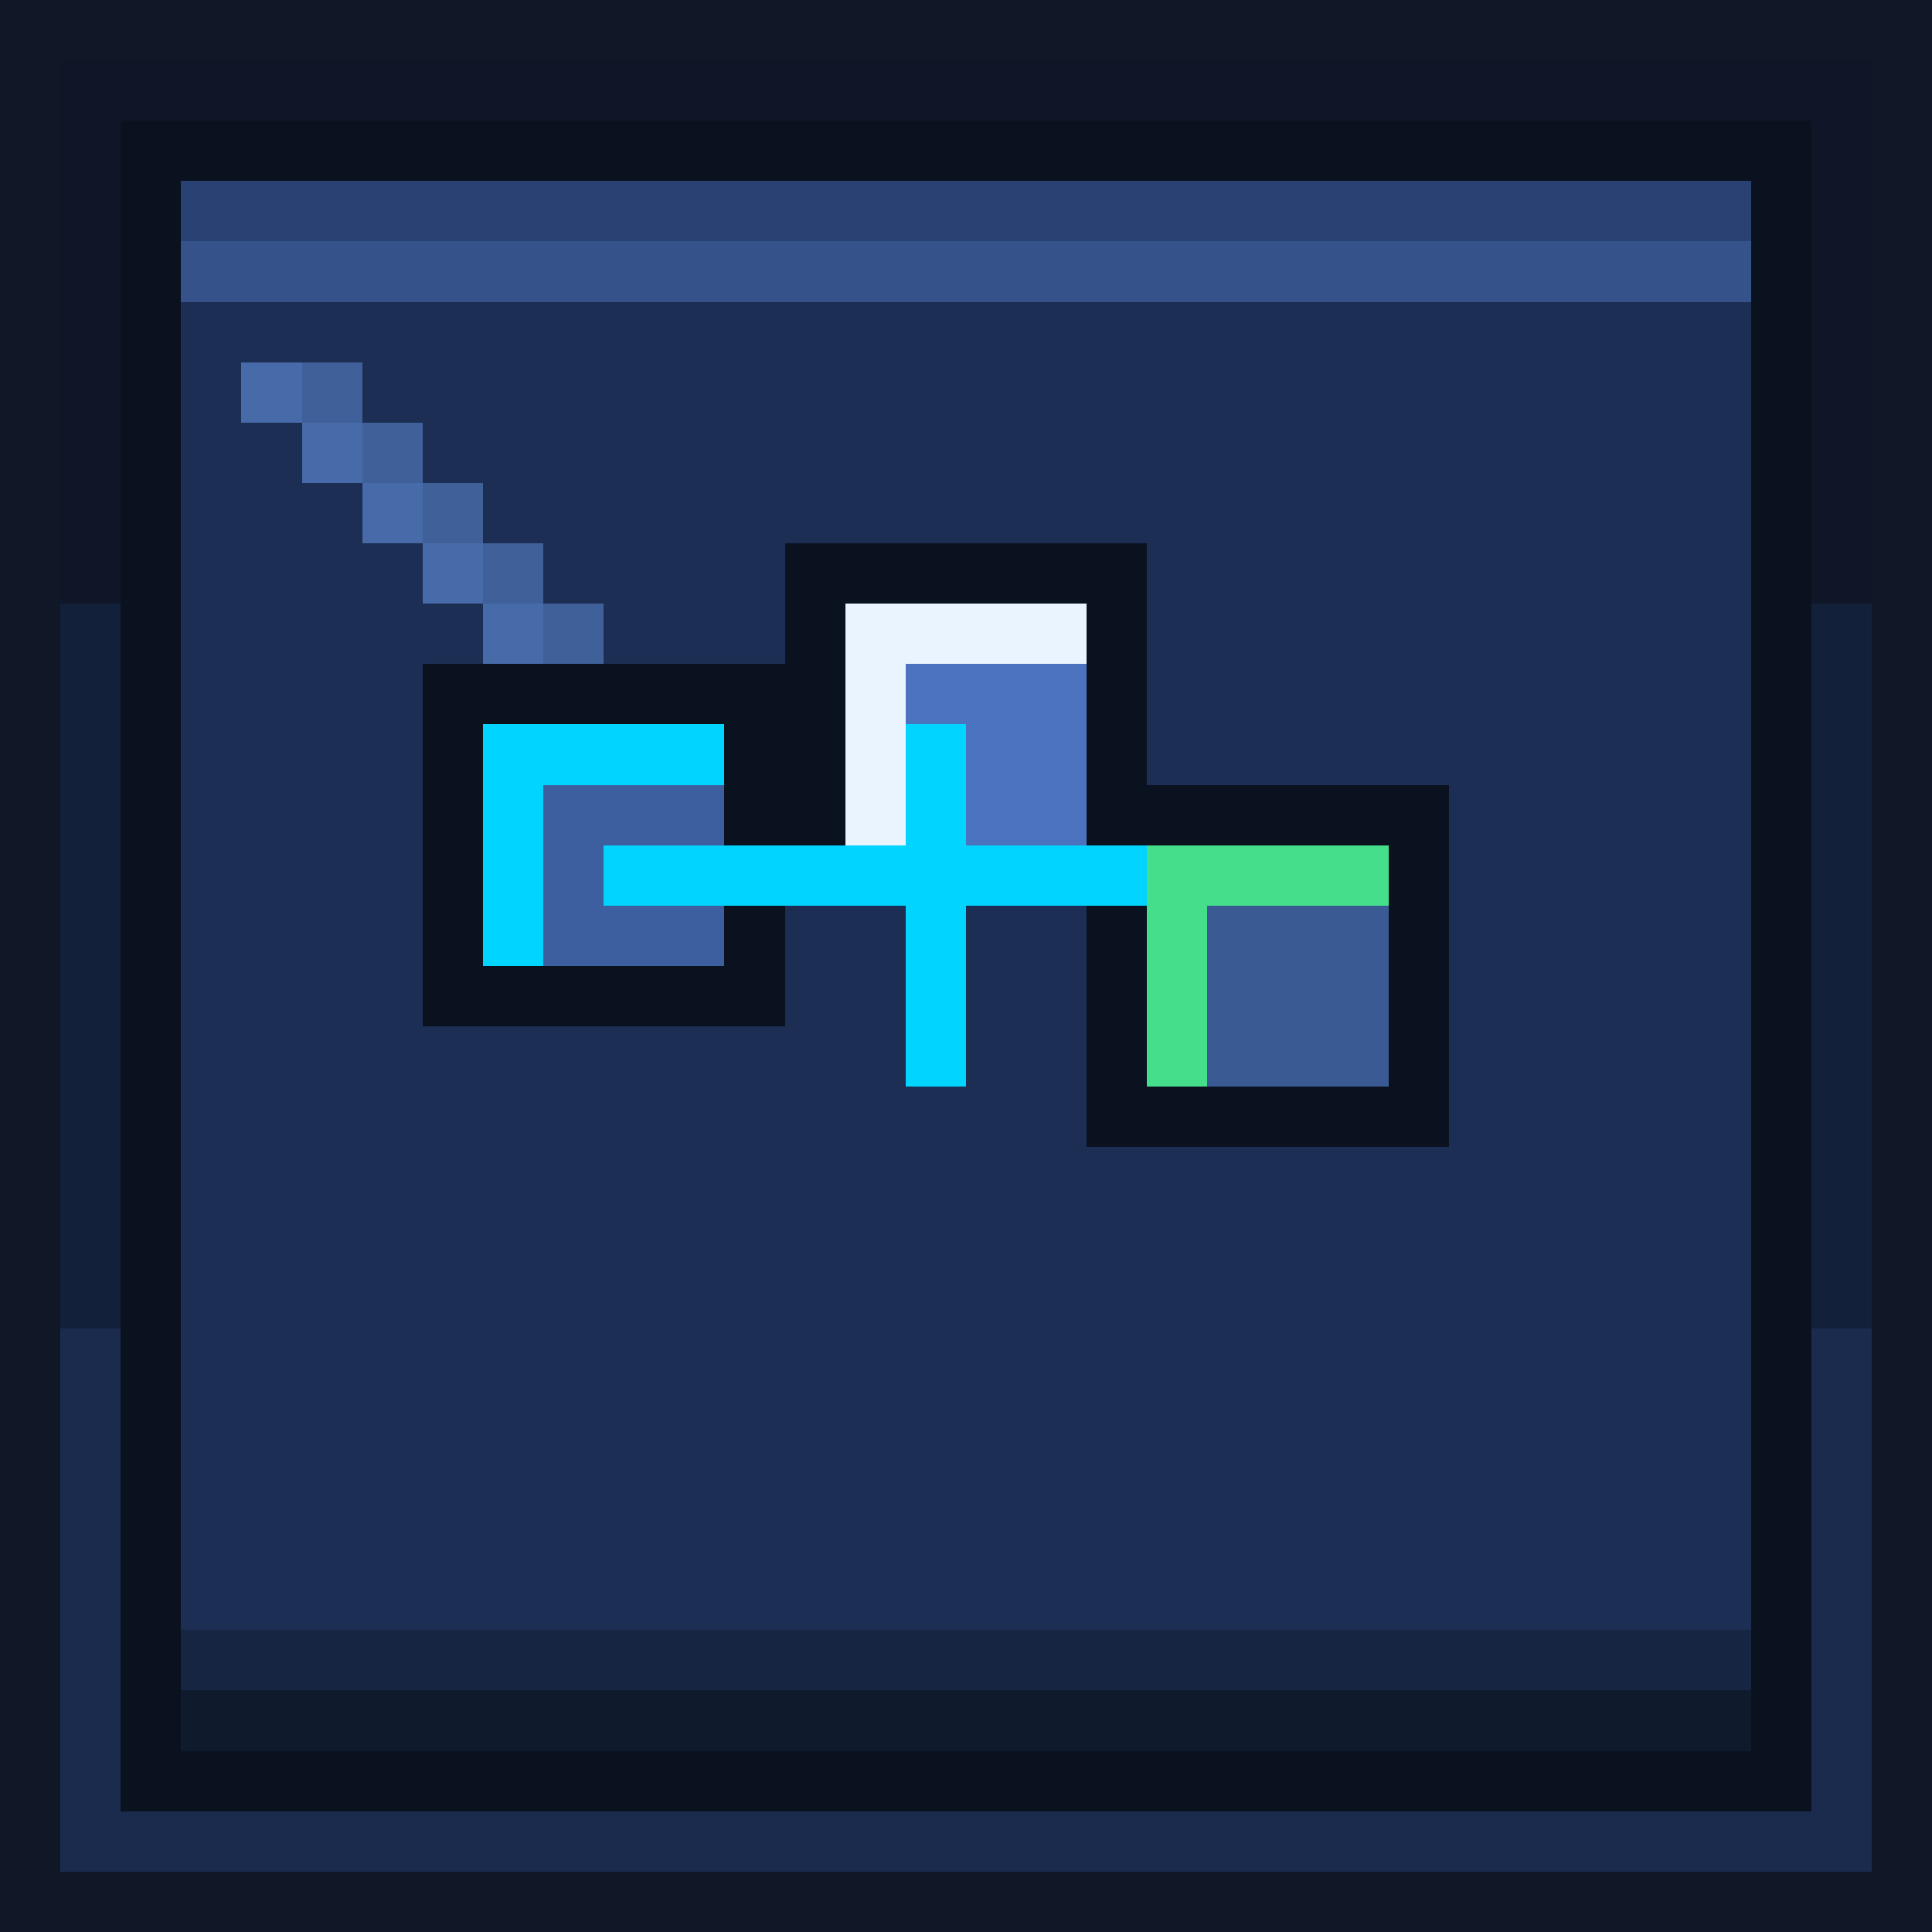
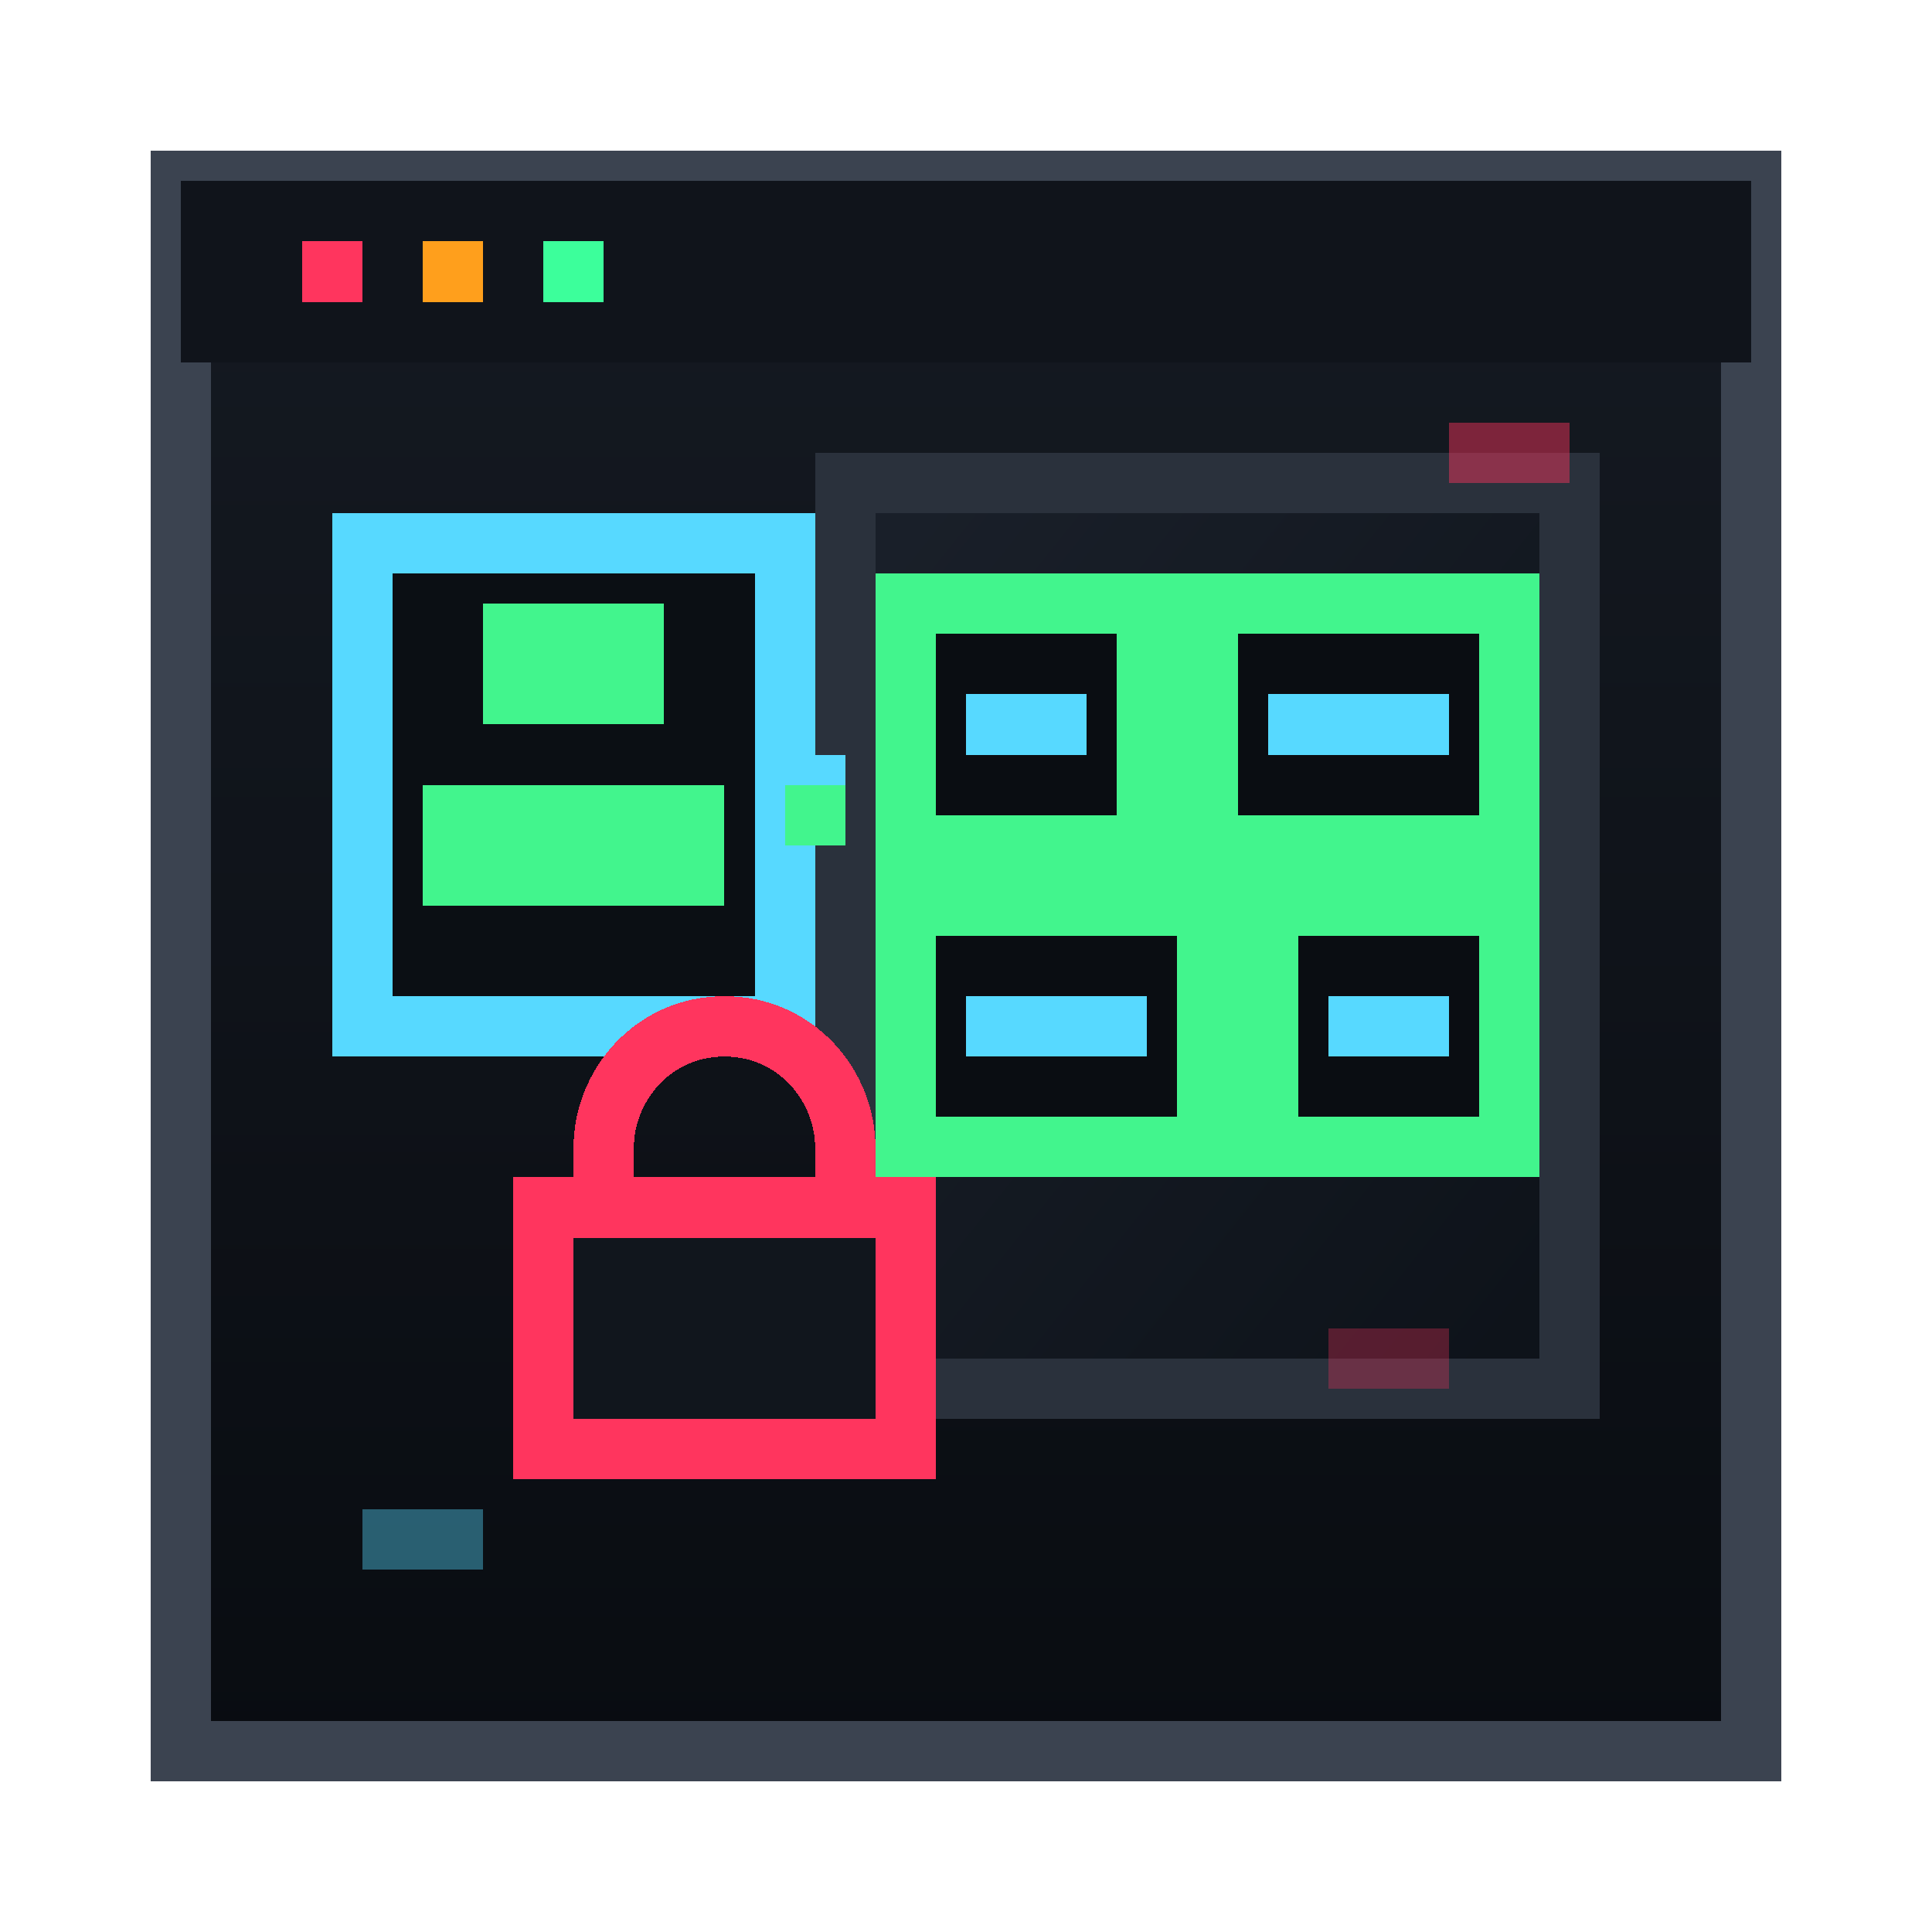
- <svg xmlns="http://www.w3.org/2000/svg" viewBox="0 0 32 32" width="256" height="256" shape-rendering="crispEdges">
-   <rect x="0" y="0" width="32" height="1" fill="#101726" />
-   <rect x="0" y="1" width="1" height="1" fill="#101726" />
-   <rect x="1" y="1" width="30" height="1" fill="#0e1628" />
-   <rect x="31" y="1" width="1" height="1" fill="#101726" />
-   <rect x="0" y="2" width="1" height="1" fill="#101726" />
-   <rect x="1" y="2" width="1" height="1" fill="#0e1628" />
-   <rect x="2" y="2" width="28" height="1" fill="#0a1220" />
-   <rect x="30" y="2" width="1" height="1" fill="#0e1628" />
-   <rect x="31" y="2" width="1" height="1" fill="#101726" />
-   <rect x="0" y="3" width="1" height="1" fill="#101726" />
-   <rect x="1" y="3" width="1" height="1" fill="#0e1628" />
-   <rect x="2" y="3" width="1" height="1" fill="#0a1220" />
-   <rect x="3" y="3" width="26" height="1" fill="#2a4273" />
-   <rect x="29" y="3" width="1" height="1" fill="#0a1220" />
-   <rect x="30" y="3" width="1" height="1" fill="#0e1628" />
-   <rect x="31" y="3" width="1" height="1" fill="#101726" />
-   <rect x="0" y="4" width="1" height="1" fill="#101726" />
-   <rect x="1" y="4" width="1" height="1" fill="#0e1628" />
-   <rect x="2" y="4" width="1" height="1" fill="#0a1220" />
-   <rect x="3" y="4" width="26" height="1" fill="#35528a" />
-   <rect x="29" y="4" width="1" height="1" fill="#0a1220" />
-   <rect x="30" y="4" width="1" height="1" fill="#0e1628" />
-   <rect x="31" y="4" width="1" height="1" fill="#101726" />
-   <rect x="0" y="5" width="1" height="1" fill="#101726" />
-   <rect x="1" y="5" width="1" height="1" fill="#0e1628" />
-   <rect x="2" y="5" width="1" height="1" fill="#0a1220" />
-   <rect x="3" y="5" width="26" height="1" fill="#1c2e54" />
-   <rect x="29" y="5" width="1" height="1" fill="#0a1220" />
-   <rect x="30" y="5" width="1" height="1" fill="#0e1628" />
-   <rect x="31" y="5" width="1" height="1" fill="#101726" />
-   <rect x="0" y="6" width="1" height="1" fill="#101726" />
-   <rect x="1" y="6" width="1" height="1" fill="#0e1628" />
-   <rect x="2" y="6" width="1" height="1" fill="#0a1220" />
-   <rect x="3" y="6" width="1" height="1" fill="#1c2e54" />
-   <rect x="4" y="6" width="1" height="1" fill="#476ba8" />
-   <rect x="5" y="6" width="1" height="1" fill="#3f6098" />
-   <rect x="6" y="6" width="23" height="1" fill="#1c2e54" />
-   <rect x="29" y="6" width="1" height="1" fill="#0a1220" />
-   <rect x="30" y="6" width="1" height="1" fill="#0e1628" />
-   <rect x="31" y="6" width="1" height="1" fill="#101726" />
-   <rect x="0" y="7" width="1" height="1" fill="#101726" />
-   <rect x="1" y="7" width="1" height="1" fill="#0e1628" />
-   <rect x="2" y="7" width="1" height="1" fill="#0a1220" />
-   <rect x="3" y="7" width="2" height="1" fill="#1c2e54" />
-   <rect x="5" y="7" width="1" height="1" fill="#476ba8" />
-   <rect x="6" y="7" width="1" height="1" fill="#3f6098" />
-   <rect x="7" y="7" width="22" height="1" fill="#1c2e54" />
-   <rect x="29" y="7" width="1" height="1" fill="#0a1220" />
-   <rect x="30" y="7" width="1" height="1" fill="#0e1628" />
-   <rect x="31" y="7" width="1" height="1" fill="#101726" />
-   <rect x="0" y="8" width="1" height="1" fill="#101726" />
-   <rect x="1" y="8" width="1" height="1" fill="#0e1628" />
-   <rect x="2" y="8" width="1" height="1" fill="#0a1220" />
-   <rect x="3" y="8" width="3" height="1" fill="#1c2e54" />
-   <rect x="6" y="8" width="1" height="1" fill="#476ba8" />
-   <rect x="7" y="8" width="1" height="1" fill="#3f6098" />
-   <rect x="8" y="8" width="21" height="1" fill="#1c2e54" />
-   <rect x="29" y="8" width="1" height="1" fill="#0a1220" />
-   <rect x="30" y="8" width="1" height="1" fill="#0e1628" />
-   <rect x="31" y="8" width="1" height="1" fill="#101726" />
-   <rect x="0" y="9" width="1" height="1" fill="#101726" />
-   <rect x="1" y="9" width="1" height="1" fill="#0e1628" />
-   <rect x="2" y="9" width="1" height="1" fill="#0a1220" />
-   <rect x="3" y="9" width="4" height="1" fill="#1c2e54" />
-   <rect x="7" y="9" width="1" height="1" fill="#476ba8" />
-   <rect x="8" y="9" width="1" height="1" fill="#3f6098" />
-   <rect x="9" y="9" width="4" height="1" fill="#1c2e54" />
-   <rect x="13" y="9" width="6" height="1" fill="#0a1220" />
-   <rect x="19" y="9" width="10" height="1" fill="#1c2e54" />
-   <rect x="29" y="9" width="1" height="1" fill="#0a1220" />
-   <rect x="30" y="9" width="1" height="1" fill="#0e1628" />
-   <rect x="31" y="9" width="1" height="1" fill="#101726" />
-   <rect x="0" y="10" width="1" height="1" fill="#101726" />
-   <rect x="1" y="10" width="1" height="1" fill="#13203a" />
-   <rect x="2" y="10" width="1" height="1" fill="#0a1220" />
-   <rect x="3" y="10" width="5" height="1" fill="#1c2e54" />
-   <rect x="8" y="10" width="1" height="1" fill="#476ba8" />
-   <rect x="9" y="10" width="1" height="1" fill="#3f6098" />
-   <rect x="10" y="10" width="3" height="1" fill="#1c2e54" />
-   <rect x="13" y="10" width="1" height="1" fill="#0a1220" />
-   <rect x="14" y="10" width="4" height="1" fill="#eaf4ff" />
-   <rect x="18" y="10" width="1" height="1" fill="#0a1220" />
-   <rect x="19" y="10" width="10" height="1" fill="#1c2e54" />
-   <rect x="29" y="10" width="1" height="1" fill="#0a1220" />
-   <rect x="30" y="10" width="1" height="1" fill="#13203a" />
-   <rect x="31" y="10" width="1" height="1" fill="#101726" />
-   <rect x="0" y="11" width="1" height="1" fill="#101726" />
-   <rect x="1" y="11" width="1" height="1" fill="#13203a" />
-   <rect x="2" y="11" width="1" height="1" fill="#0a1220" />
-   <rect x="3" y="11" width="4" height="1" fill="#1c2e54" />
-   <rect x="7" y="11" width="7" height="1" fill="#0a1220" />
-   <rect x="14" y="11" width="1" height="1" fill="#eaf4ff" />
-   <rect x="15" y="11" width="3" height="1" fill="#4b73bf" />
-   <rect x="18" y="11" width="1" height="1" fill="#0a1220" />
-   <rect x="19" y="11" width="10" height="1" fill="#1c2e54" />
-   <rect x="29" y="11" width="1" height="1" fill="#0a1220" />
-   <rect x="30" y="11" width="1" height="1" fill="#13203a" />
-   <rect x="31" y="11" width="1" height="1" fill="#101726" />
-   <rect x="0" y="12" width="1" height="1" fill="#101726" />
-   <rect x="1" y="12" width="1" height="1" fill="#13203a" />
-   <rect x="2" y="12" width="1" height="1" fill="#0a1220" />
-   <rect x="3" y="12" width="4" height="1" fill="#1c2e54" />
-   <rect x="7" y="12" width="1" height="1" fill="#0a1220" />
-   <rect x="8" y="12" width="4" height="1" fill="#00d4ff" />
-   <rect x="12" y="12" width="2" height="1" fill="#0a1220" />
-   <rect x="14" y="12" width="1" height="1" fill="#eaf4ff" />
-   <rect x="15" y="12" width="1" height="1" fill="#00d4ff" />
-   <rect x="16" y="12" width="2" height="1" fill="#4b73bf" />
-   <rect x="18" y="12" width="1" height="1" fill="#0a1220" />
-   <rect x="19" y="12" width="10" height="1" fill="#1c2e54" />
-   <rect x="29" y="12" width="1" height="1" fill="#0a1220" />
-   <rect x="30" y="12" width="1" height="1" fill="#13203a" />
-   <rect x="31" y="12" width="1" height="1" fill="#101726" />
-   <rect x="0" y="13" width="1" height="1" fill="#101726" />
-   <rect x="1" y="13" width="1" height="1" fill="#13203a" />
-   <rect x="2" y="13" width="1" height="1" fill="#0a1220" />
-   <rect x="3" y="13" width="4" height="1" fill="#1c2e54" />
-   <rect x="7" y="13" width="1" height="1" fill="#0a1220" />
-   <rect x="8" y="13" width="1" height="1" fill="#00d4ff" />
-   <rect x="9" y="13" width="3" height="1" fill="#3e5f9f" />
-   <rect x="12" y="13" width="2" height="1" fill="#0a1220" />
-   <rect x="14" y="13" width="1" height="1" fill="#eaf4ff" />
-   <rect x="15" y="13" width="1" height="1" fill="#00d4ff" />
-   <rect x="16" y="13" width="2" height="1" fill="#4b73bf" />
-   <rect x="18" y="13" width="6" height="1" fill="#0a1220" />
-   <rect x="24" y="13" width="5" height="1" fill="#1c2e54" />
-   <rect x="29" y="13" width="1" height="1" fill="#0a1220" />
-   <rect x="30" y="13" width="1" height="1" fill="#13203a" />
-   <rect x="31" y="13" width="1" height="1" fill="#101726" />
-   <rect x="0" y="14" width="1" height="1" fill="#101726" />
-   <rect x="1" y="14" width="1" height="1" fill="#13203a" />
-   <rect x="2" y="14" width="1" height="1" fill="#0a1220" />
-   <rect x="3" y="14" width="4" height="1" fill="#1c2e54" />
-   <rect x="7" y="14" width="1" height="1" fill="#0a1220" />
-   <rect x="8" y="14" width="1" height="1" fill="#00d4ff" />
-   <rect x="9" y="14" width="1" height="1" fill="#3e5f9f" />
-   <rect x="10" y="14" width="9" height="1" fill="#00d4ff" />
-   <rect x="19" y="14" width="4" height="1" fill="#45de8b" />
-   <rect x="23" y="14" width="1" height="1" fill="#0a1220" />
-   <rect x="24" y="14" width="5" height="1" fill="#1c2e54" />
-   <rect x="29" y="14" width="1" height="1" fill="#0a1220" />
-   <rect x="30" y="14" width="1" height="1" fill="#13203a" />
-   <rect x="31" y="14" width="1" height="1" fill="#101726" />
-   <rect x="0" y="15" width="1" height="1" fill="#101726" />
-   <rect x="1" y="15" width="1" height="1" fill="#13203a" />
-   <rect x="2" y="15" width="1" height="1" fill="#0a1220" />
-   <rect x="3" y="15" width="4" height="1" fill="#1c2e54" />
-   <rect x="7" y="15" width="1" height="1" fill="#0a1220" />
-   <rect x="8" y="15" width="1" height="1" fill="#00d4ff" />
-   <rect x="9" y="15" width="3" height="1" fill="#3e5f9f" />
-   <rect x="12" y="15" width="1" height="1" fill="#0a1220" />
-   <rect x="13" y="15" width="2" height="1" fill="#1c2e54" />
-   <rect x="15" y="15" width="1" height="1" fill="#00d4ff" />
-   <rect x="16" y="15" width="2" height="1" fill="#1c2e54" />
-   <rect x="18" y="15" width="1" height="1" fill="#0a1220" />
-   <rect x="19" y="15" width="1" height="1" fill="#45de8b" />
-   <rect x="20" y="15" width="3" height="1" fill="#3a5a94" />
-   <rect x="23" y="15" width="1" height="1" fill="#0a1220" />
-   <rect x="24" y="15" width="5" height="1" fill="#1c2e54" />
-   <rect x="29" y="15" width="1" height="1" fill="#0a1220" />
-   <rect x="30" y="15" width="1" height="1" fill="#13203a" />
-   <rect x="31" y="15" width="1" height="1" fill="#101726" />
-   <rect x="0" y="16" width="1" height="1" fill="#101726" />
-   <rect x="1" y="16" width="1" height="1" fill="#13203a" />
-   <rect x="2" y="16" width="1" height="1" fill="#0a1220" />
-   <rect x="3" y="16" width="4" height="1" fill="#1c2e54" />
-   <rect x="7" y="16" width="6" height="1" fill="#0a1220" />
-   <rect x="13" y="16" width="2" height="1" fill="#1c2e54" />
-   <rect x="15" y="16" width="1" height="1" fill="#00d4ff" />
-   <rect x="16" y="16" width="2" height="1" fill="#1c2e54" />
-   <rect x="18" y="16" width="1" height="1" fill="#0a1220" />
-   <rect x="19" y="16" width="1" height="1" fill="#45de8b" />
-   <rect x="20" y="16" width="3" height="1" fill="#3a5a94" />
-   <rect x="23" y="16" width="1" height="1" fill="#0a1220" />
-   <rect x="24" y="16" width="5" height="1" fill="#1c2e54" />
-   <rect x="29" y="16" width="1" height="1" fill="#0a1220" />
-   <rect x="30" y="16" width="1" height="1" fill="#13203a" />
-   <rect x="31" y="16" width="1" height="1" fill="#101726" />
-   <rect x="0" y="17" width="1" height="1" fill="#101726" />
-   <rect x="1" y="17" width="1" height="1" fill="#13203a" />
-   <rect x="2" y="17" width="1" height="1" fill="#0a1220" />
-   <rect x="3" y="17" width="12" height="1" fill="#1c2e54" />
-   <rect x="15" y="17" width="1" height="1" fill="#00d4ff" />
-   <rect x="16" y="17" width="2" height="1" fill="#1c2e54" />
-   <rect x="18" y="17" width="1" height="1" fill="#0a1220" />
-   <rect x="19" y="17" width="1" height="1" fill="#45de8b" />
-   <rect x="20" y="17" width="3" height="1" fill="#3a5a94" />
-   <rect x="23" y="17" width="1" height="1" fill="#0a1220" />
-   <rect x="24" y="17" width="5" height="1" fill="#1c2e54" />
-   <rect x="29" y="17" width="1" height="1" fill="#0a1220" />
-   <rect x="30" y="17" width="1" height="1" fill="#13203a" />
-   <rect x="31" y="17" width="1" height="1" fill="#101726" />
-   <rect x="0" y="18" width="1" height="1" fill="#101726" />
-   <rect x="1" y="18" width="1" height="1" fill="#13203a" />
-   <rect x="2" y="18" width="1" height="1" fill="#0a1220" />
-   <rect x="3" y="18" width="15" height="1" fill="#1c2e54" />
-   <rect x="18" y="18" width="6" height="1" fill="#0a1220" />
-   <rect x="24" y="18" width="5" height="1" fill="#1c2e54" />
-   <rect x="29" y="18" width="1" height="1" fill="#0a1220" />
-   <rect x="30" y="18" width="1" height="1" fill="#13203a" />
-   <rect x="31" y="18" width="1" height="1" fill="#101726" />
-   <rect x="0" y="19" width="1" height="1" fill="#101726" />
-   <rect x="1" y="19" width="1" height="1" fill="#13203a" />
-   <rect x="2" y="19" width="1" height="1" fill="#0a1220" />
-   <rect x="3" y="19" width="26" height="1" fill="#1c2e54" />
-   <rect x="29" y="19" width="1" height="1" fill="#0a1220" />
-   <rect x="30" y="19" width="1" height="1" fill="#13203a" />
-   <rect x="31" y="19" width="1" height="1" fill="#101726" />
-   <rect x="0" y="20" width="1" height="1" fill="#101726" />
-   <rect x="1" y="20" width="1" height="1" fill="#13203a" />
-   <rect x="2" y="20" width="1" height="1" fill="#0a1220" />
-   <rect x="3" y="20" width="26" height="1" fill="#1c2e54" />
-   <rect x="29" y="20" width="1" height="1" fill="#0a1220" />
-   <rect x="30" y="20" width="1" height="1" fill="#13203a" />
-   <rect x="31" y="20" width="1" height="1" fill="#101726" />
-   <rect x="0" y="21" width="1" height="1" fill="#101726" />
-   <rect x="1" y="21" width="1" height="1" fill="#13203a" />
-   <rect x="2" y="21" width="1" height="1" fill="#0a1220" />
-   <rect x="3" y="21" width="26" height="1" fill="#1c2e54" />
-   <rect x="29" y="21" width="1" height="1" fill="#0a1220" />
-   <rect x="30" y="21" width="1" height="1" fill="#13203a" />
-   <rect x="31" y="21" width="1" height="1" fill="#101726" />
-   <rect x="0" y="22" width="1" height="1" fill="#101726" />
-   <rect x="1" y="22" width="1" height="1" fill="#1a2b4d" />
-   <rect x="2" y="22" width="1" height="1" fill="#0a1220" />
-   <rect x="3" y="22" width="26" height="1" fill="#1c2e54" />
-   <rect x="29" y="22" width="1" height="1" fill="#0a1220" />
-   <rect x="30" y="22" width="1" height="1" fill="#1a2b4d" />
-   <rect x="31" y="22" width="1" height="1" fill="#101726" />
-   <rect x="0" y="23" width="1" height="1" fill="#101726" />
-   <rect x="1" y="23" width="1" height="1" fill="#1a2b4d" />
-   <rect x="2" y="23" width="1" height="1" fill="#0a1220" />
-   <rect x="3" y="23" width="26" height="1" fill="#1c2e54" />
-   <rect x="29" y="23" width="1" height="1" fill="#0a1220" />
-   <rect x="30" y="23" width="1" height="1" fill="#1a2b4d" />
-   <rect x="31" y="23" width="1" height="1" fill="#101726" />
-   <rect x="0" y="24" width="1" height="1" fill="#101726" />
-   <rect x="1" y="24" width="1" height="1" fill="#1a2b4d" />
-   <rect x="2" y="24" width="1" height="1" fill="#0a1220" />
-   <rect x="3" y="24" width="26" height="1" fill="#1c2e54" />
-   <rect x="29" y="24" width="1" height="1" fill="#0a1220" />
-   <rect x="30" y="24" width="1" height="1" fill="#1a2b4d" />
-   <rect x="31" y="24" width="1" height="1" fill="#101726" />
-   <rect x="0" y="25" width="1" height="1" fill="#101726" />
-   <rect x="1" y="25" width="1" height="1" fill="#1a2b4d" />
-   <rect x="2" y="25" width="1" height="1" fill="#0a1220" />
-   <rect x="3" y="25" width="26" height="1" fill="#1c2e54" />
-   <rect x="29" y="25" width="1" height="1" fill="#0a1220" />
-   <rect x="30" y="25" width="1" height="1" fill="#1a2b4d" />
-   <rect x="31" y="25" width="1" height="1" fill="#101726" />
-   <rect x="0" y="26" width="1" height="1" fill="#101726" />
-   <rect x="1" y="26" width="1" height="1" fill="#1a2b4d" />
-   <rect x="2" y="26" width="1" height="1" fill="#0a1220" />
-   <rect x="3" y="26" width="26" height="1" fill="#1c2e54" />
-   <rect x="29" y="26" width="1" height="1" fill="#0a1220" />
-   <rect x="30" y="26" width="1" height="1" fill="#1a2b4d" />
-   <rect x="31" y="26" width="1" height="1" fill="#101726" />
-   <rect x="0" y="27" width="1" height="1" fill="#101726" />
-   <rect x="1" y="27" width="1" height="1" fill="#1a2b4d" />
-   <rect x="2" y="27" width="1" height="1" fill="#0a1220" />
-   <rect x="3" y="27" width="26" height="1" fill="#152542" />
-   <rect x="29" y="27" width="1" height="1" fill="#0a1220" />
-   <rect x="30" y="27" width="1" height="1" fill="#1a2b4d" />
-   <rect x="31" y="27" width="1" height="1" fill="#101726" />
-   <rect x="0" y="28" width="1" height="1" fill="#101726" />
-   <rect x="1" y="28" width="1" height="1" fill="#1a2b4d" />
-   <rect x="2" y="28" width="1" height="1" fill="#0a1220" />
-   <rect x="3" y="28" width="26" height="1" fill="#101a2d" />
-   <rect x="29" y="28" width="1" height="1" fill="#0a1220" />
-   <rect x="30" y="28" width="1" height="1" fill="#1a2b4d" />
-   <rect x="31" y="28" width="1" height="1" fill="#101726" />
-   <rect x="0" y="29" width="1" height="1" fill="#101726" />
-   <rect x="1" y="29" width="1" height="1" fill="#1a2b4d" />
-   <rect x="2" y="29" width="28" height="1" fill="#0a1220" />
-   <rect x="30" y="29" width="1" height="1" fill="#1a2b4d" />
-   <rect x="31" y="29" width="1" height="1" fill="#101726" />
-   <rect x="0" y="30" width="1" height="1" fill="#101726" />
-   <rect x="1" y="30" width="30" height="1" fill="#1a2b4d" />
-   <rect x="31" y="30" width="1" height="1" fill="#101726" />
-   <rect x="0" y="31" width="32" height="1" fill="#101726" />
+ <svg xmlns="http://www.w3.org/2000/svg" viewBox="0 0 32 32" fill="none" shape-rendering="crispEdges">
+   <defs>
+     <linearGradient id="bg" x1="0" y1="0" x2="0" y2="1">
+       <stop offset="0" stop-color="#151a22" />
+       <stop offset="1" stop-color="#090c11" />
+     </linearGradient>
+     <linearGradient id="panel" x1="0" y1="0" x2="1" y2="1">
+       <stop offset="0" stop-color="#1a202a" />
+       <stop offset="1" stop-color="#0d1219" />
+     </linearGradient>
+   </defs>
+   <rect x="3" y="3" width="26" height="26" fill="url(#bg)" stroke="#3b4350" stroke-width="1" />
+   <rect x="3" y="3" width="26" height="3" fill="#10141b" />
+   <rect x="5" y="4" width="1" height="1" fill="#ff355e" />
+   <rect x="7" y="4" width="1" height="1" fill="#ff9f1c" />
+   <rect x="9" y="4" width="1" height="1" fill="#3cff9b" />
+   <rect x="6" y="9" width="7" height="8" fill="#0b0f14" stroke="#57d9ff" stroke-width="1" />
+   <rect x="8" y="10" width="3" height="2" fill="#42f58d" />
+   <rect x="7" y="13" width="5" height="2" fill="#42f58d" />
+   <rect x="14" y="8" width="12" height="15" fill="url(#panel)" stroke="#2a313c" stroke-width="1" />
+   <rect x="15" y="10" width="4" height="4" fill="#0a0d12" stroke="#42f58d" stroke-width="1" />
+   <rect x="20" y="10" width="5" height="4" fill="#0a0d12" stroke="#42f58d" stroke-width="1" />
+   <rect x="15" y="15" width="5" height="4" fill="#0a0d12" stroke="#42f58d" stroke-width="1" />
+   <rect x="21" y="15" width="4" height="4" fill="#0a0d12" stroke="#42f58d" stroke-width="1" />
+   <path d="M16 12H18M21 12H24M16 17H19M22 17H24" stroke="#57d9ff" stroke-width="1" />
+   <path d="M13 13H14" stroke="#57d9ff" stroke-width="1" />
+   <rect x="13" y="13" width="1" height="1" fill="#42f58d" />
+   <rect x="9" y="20" width="6" height="4" fill="#11161d" stroke="#ff355e" stroke-width="1" />
+   <path d="M10 20V19C10 18 10.8 17 12 17C13.2 17 14 18 14 19V20" stroke="#ff355e" stroke-width="1" />
+   <rect x="24" y="7" width="2" height="1" fill="#ff355e" fill-opacity="0.45" />
+   <rect x="6" y="25" width="2" height="1" fill="#57d9ff" fill-opacity="0.4" />
+   <rect x="22" y="22" width="2" height="1" fill="#ff355e" fill-opacity="0.3" />
</svg>
